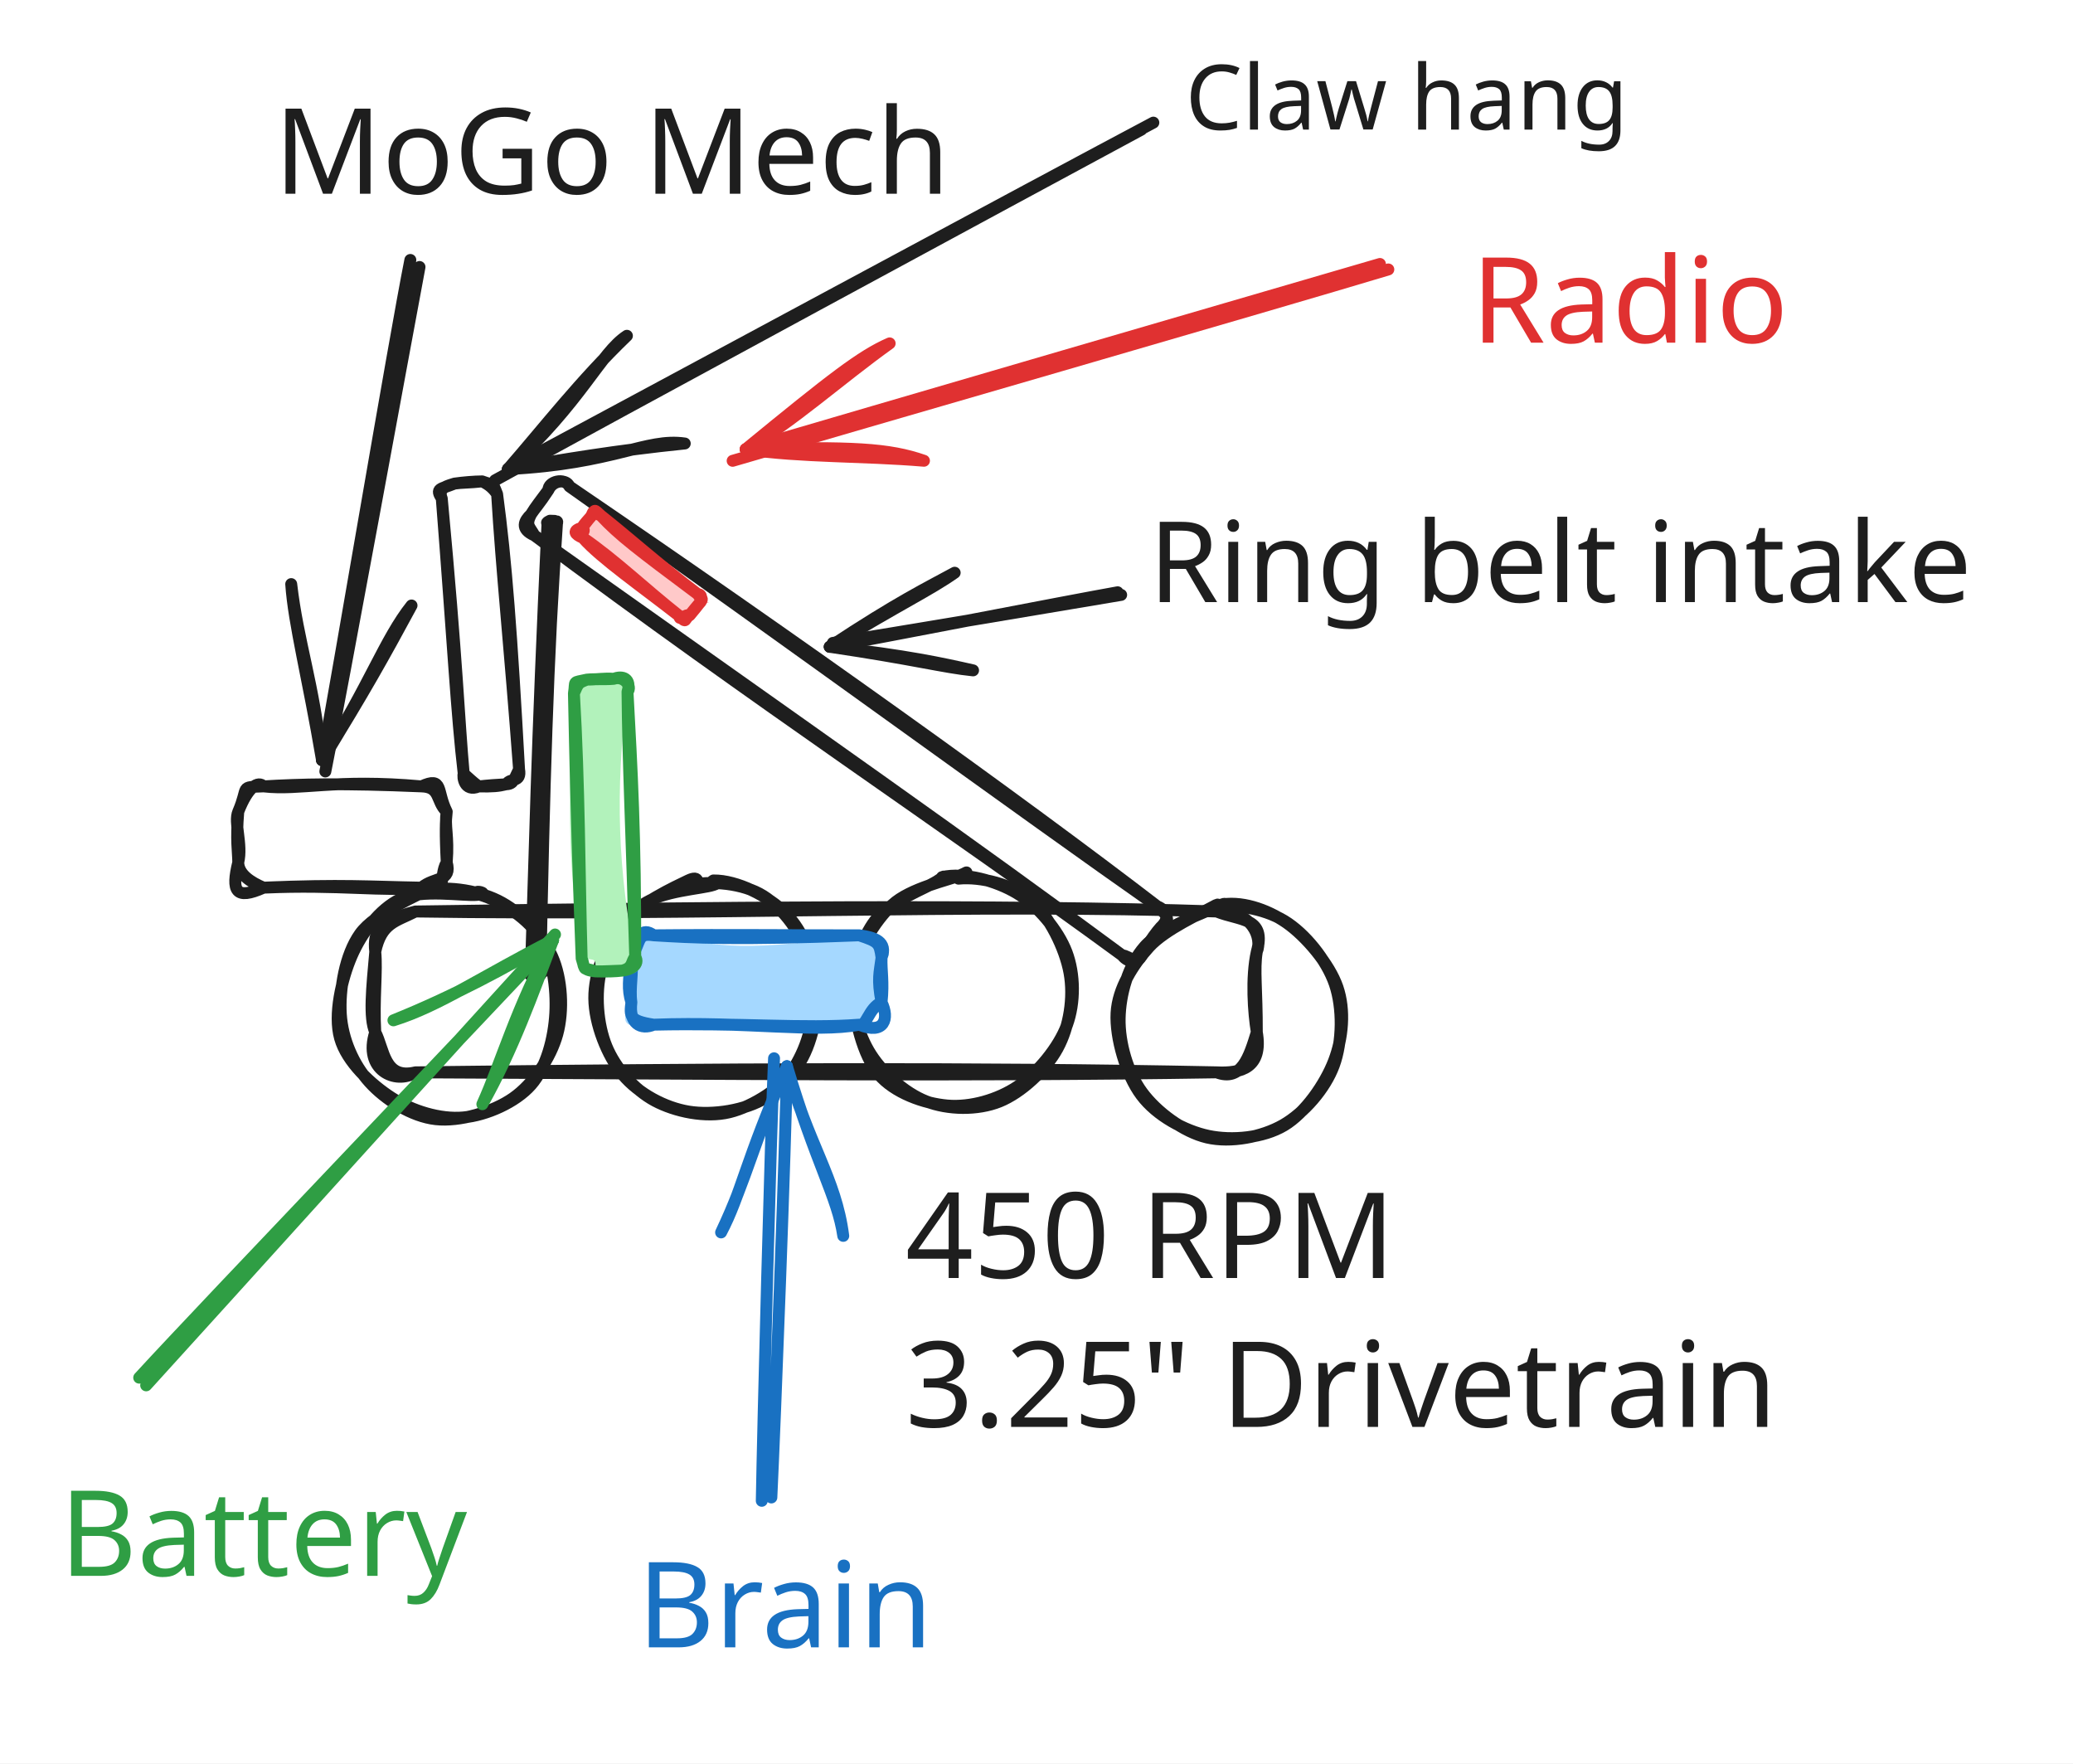
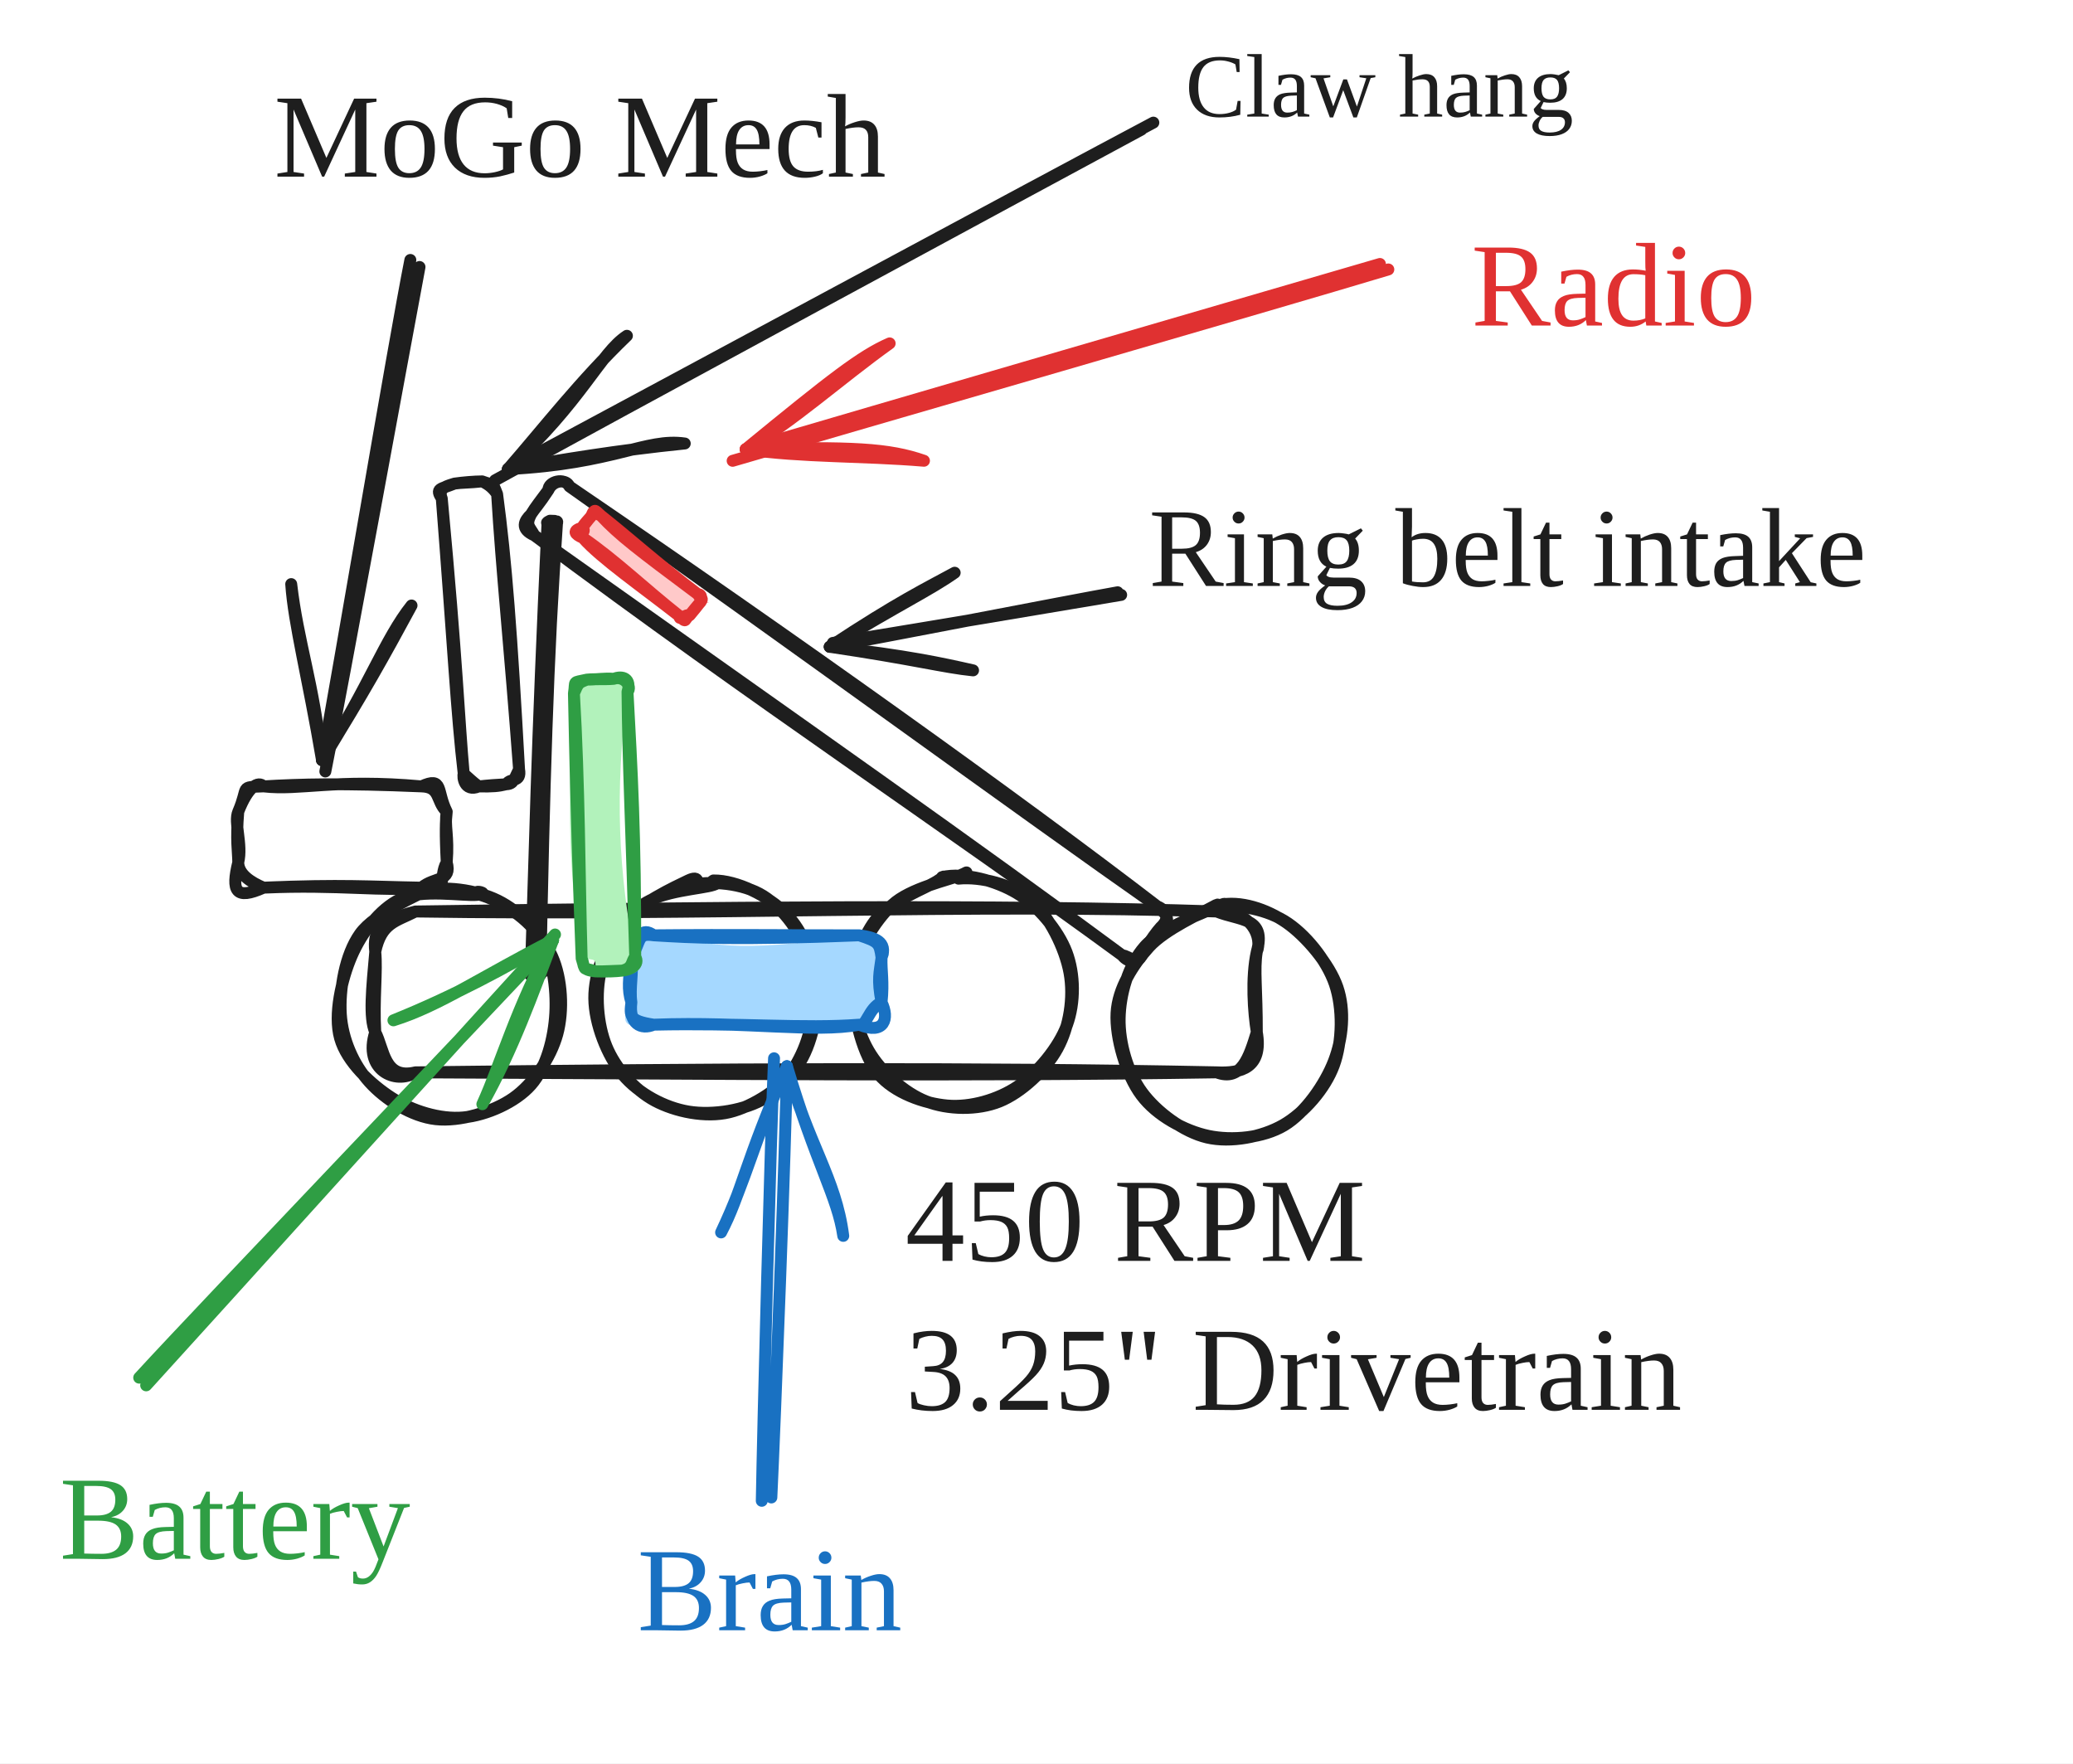
<svg xmlns="http://www.w3.org/2000/svg" version="1.1" viewBox="0 0 348.025 296" width="348.025" height="296">
  
  eyJ2ZXJzaW9uIjoiMSIsImVuY29kaW5nIjoiYnN0cmluZyIsImNvbXByZXNzZWQiOnRydWUsImVuY29kZWQiOiJ4nO1cXGlz4khcdTAwMTL93r+C8HxcdTAwMWQ0lXXXRGxs+LanjW+3j51cdIdcZlx1MDAwMsuAoIXw0Vx1MDAxM/3fN1x1MDAwYruRhCRcdTAwMWFssDWxiyNso4MqVb3MfC8ri78/VSor0VPfW/m9suI91t2O31xi3YeVX+3xey9cdTAwMWP4vVx1MDAwME/R0ftBb1x1MDAxONZHV95GUX/w+2+/dd2w7UX9jlv3nHt/MHQ7g2jY8HtOvdf9zY+87uDf9ve+2/X+1e91XHUwMDFiUejEjVS9hlx1MDAxZvXC57a8jtf1gmiAn/5cdTAwMWZ8X6n8Pfqd6F3o1SM3aHW80Vxyo1NxXHUwMDA3gcnJo/u9YNRZI1x1MDAxNEhqXHUwMDE0jC/wXHUwMDA3XHUwMDFi2Fxc5DXwbFx1MDAxM7vsxWfsoVx1MDAxNUrDc1jd++PmgVx1MDAwNUdeePikyGotbrXpdzon0VNn1KtBXHUwMDBmXHUwMDFmJj43iMJe2zv3XHUwMDFi0e2PYUtcdTAwMWMvuivsXHJbt4E3sE9cdTAwMWZ3s9d36370ZI9cdTAwMTEyPvo8XHUwMDA0v1fiI4/4TuvxW3tcdTAwMDNNvH9uer3XwaHGpn9cdTAwMDHP/sSN37j1dlx1MDAwYntcdTAwMTA0xtdEoVx1MDAxYlxm+m6IXHUwMDEzXHUwMDEyX/fw8lDA48++9fzWbWRcdTAwMWJUcXveaGBBc1x1MDAwMEWEic/YVvq7jdFcdTAwMWP/XHUwMDE1XHUwMDBmZ4jo2LW3XHUwMDA0w04nOSZB42VMfmAhRlx1MDAwM3s58j1+XGZ7/WZcdTAwMDJFcVx1MDAwYsN+w32ebUAoSMIp4Yyx8fmOXHUwMDFmtCeb7/Tq7Vx1MDAxOCCfXHUwMDEybWWA6XU6fn+QXHUwMDBmS0KLYKkpUZxcdTAwMTkxMypcdTAwMGb2XHUwMDA2IXfvml9cdTAwMWaPt/np5tOXL33Q5UYlyElYTra9OFgylUUlM5OoNEZcbiGJgWWAkr5cdJSglUiY0fJAmfBccpOuUmEvmEpcZtvPQPl5IO52zjeuTrh6XFxcdTAwMWY+XFw9XoT8otygpMAmQKk+XHUwMDE4lFxcXHUwMDE4wYhUS/GUb1x1MDAwNKVcdTAwMTFayndcdTAwMDClYUWgpERcdTAwMGKpQUg2MyrXv163buhWZ615f9RqiXP4slP9o9yoTHjGZ1DyXHUwMDBmXHUwMDA3JbImXHSqlJ5cdTAwMTKIMe9cdTAwMDBKXHUwMDAwU4xKyqTWJOGxf4bK7d79w9CDevPgsnp21Vx1MDAwZqNDvtEqNyqBilx0WLJcdTAwMGaGpcIuUEplXHUwMDE5faXmgtFFwXKq3DGFuFx1MDAwNC45mi2dXHUwMDAzl2cuyM1tNjzeY+ZyUO+Qm9r+VclxySCNSzOFWKL0q9OpuPzFXHUwMDE1XHLdbGYxyWlcdTAwMTaTICYxaZC6MbZcdTAwMWNPOYPQXHUwMDE531x1MDAxM989ntvO1qOuV8+25OnFN9RccruH7frT/vg5U4Bzw7D3sDI+8/3lv3zAU8k4imopzcJk1HP7eV6YXHUwMDE1iigwmqHtXHQ2OzeYPlwi5US74Cm0My2XgvZcdTAwMWOwKzZcdHZcdTAwMDDOqSBcXJfLXHUwMDAzj1x1MDAwMMlcYjdcdTAwMTTmXHUwMDAwZGJcdTAwMTjdMFrzg4ZcdTAwMWa00lx1MDAxZHtJTI1cdTAwMWVk5e4zXHUwMDFjX6n21lrtcDM4ODtcIldDXHUwMDEwXHRzWmn26kPbyypx0Fx1MDAxM1x1MDAxM1xmXGZcdTAwMDZ1vtbYNZO4rOX2RzOfeVovaPy8XHUwMDE301x1MDAxZHa6XHUwMDE3lGAvKFx1MDAxM8ApgO1Hplx1MDAxNzLTiY47iNZ73a5cdTAwMWbh6Fx1MDAxZfb8IJpcdTAwMWPF0XCtWoO99dzMXHUwMDE040Mkz01adt9+Ytpzxf9VYuyP3oz//+vX3Ktp8uqqYvH1n5J/i5xO5D1GeT5HXHUwMDE2u1x1MDAxY26UQCMgs7uc6agpp8thaT3CzHJcXI5AOzFcdTAwMDbjXGJHXHUwMDAxLDmJW4lTi5l4XHUwMDBiWlx1MDAxOFwi0OvHZ17tglInSlx1MDAxMlqtd1x1MDAxNaD0PFx1MDAxMid+5l5cdTAwMTCd+N+eNUrq6Jbb9TtPKUiM4I9cdTAwMWRcXFx1MDAwYl0/WElcdTAwMWRe7fitYPScXjNtXCKRX3c749NRr1x1MDAxZp+tYzP4SV6YXHUwMDFk9F7ot/zA7ZzmN4lP6O2MKZaTmPRcdTAwMWJ34Nmzo4l/PWVG0Fx1MDAxNGo5XHUwMDAwXHUwMDEwXHUwMDE4PkicXHUwMDE4+5lJXHUwMDAzPWhK2o9qXHUwMDA316vf1lpyyNdvy5dhcCTKVG5cdTAwMTBNRlNNaeyyRjZOmKM5k1RcdTAwMDFnWk3matE0XHJXQInBk5ouL1x1MDAxZlx1MDAwMVQ6XGao4lx1MDAwMlujXHUwMDE4xeNuxqRcdTAwMWL9XHUwMDA0XHUwMDExSmh7XHUwMDA1XHUwMDEzNDFsLz5BaKEtI42NpjzLXHKaMbawzO5UlCOKXHUwMDBiXHUwMDAzl2SGcvSzfGaUn174Z6ebu531SDbXto/1l+qRW7qFMHCQ4WiQSEul1Jom0pVcdTAwMTblSqMzYVx1MDAxOKJcdTAwMThcdTAwMTWKXHUwMDEzMpHQXHUwMDEwxpHCSCqpJkaT5aFcXElcdTAwMDfQXHUwMDE2XHUwMDE5xjiikT2bXHUwMDFjkDvCMKLQaG3uTSU07lx1MDAwZpBLQEJJSGJcdTAwMTTKXHUwMDAzcoPDtzAxOFx1MDAxNeSiMFdcZkRcdMFRXHUwMDA1yJkxfnHdatdOoyevsbNVlYPW8Fx1MDAxMGS7bFx1MDAxOE+TMzmBYbnEXHUwMDA1XGaRXHUwMDAz08xaL0ZcdTAwMTnCXGJamC5cdTAwMWYuXHUwMDE5sGRcdTAwMTJ7WUmKYnZcdTAwMDFCXHUwMDE5ipKdk5kx+diK9pt673rQqemuUlx1MDAwN0f1tfujcmPSXGJHaIK2h1jAXHUwMDE3VymIgiZcdTAwMGWRXHUwMDFjqECBLtjUdN1b2YR0pEbKw7iSSlx1MDAwMs9cdTAwMDGw5lx1MDAwZSHorphcdTAwMTKSoy/O+lkhJHpouVx1MDAxYz/7tiwzoyg95yFcdTAwMTOJkU7lOCYle8GZf1IyoFo4+faVmfb44z4l/86bK1CF6+mUKMY4nSc9uTHYqu7VXHUwMDFlXHUwMDBmXHUwMDFh3u1ZXHUwMDE3WqH3ebh6X27TV+lcXDyIJVx1MDAxYTcxXHUwMDBlZ8ZQnFuFgs3EfG1avlx1MDAwMOebcc5cdTAwMTdcdTAwMTCdpqdcdTAwMGJ+XCLoXHUwMDEzvV22oK/1tnuVmle/fV9Rn9PsXCKEfWHUnZKmk1x1MDAxOGm0YHL2qLvaut5fu++1q1VyXHUwMDE3Xu6dn9VWqSq36VFgXHUwMDBlUl6QKO7xf00mqlxiXHUwMDE4d5TCuCvQXHUwMDE5osyftm7wRsvkeqIjeXHXoZRcdM2RXHIpiko+QyNBXHUwMDExQI1cdTAwMWabSXmirrSC7P9RN+/qavHc29fkrC8o6lx1MDAwMitk3Fx1MDAwNimAMiiiZzZ9vnWvxF3NW1utqqpoXmx2XHUwMDBmXHUwMDFlXHUwMDFly276ytGaXHUwMDEwwpiQXHUwMDA2f6VcdTAwMTk3zlx1MDAwNEZKgaRcdTAwMWJPKlx1MDAwM3SZXHUwMDA1wcJcdTAwMDGMrjj9hFx1MDAwMjKrvKDMXHUwMDFjXGbChtk6N0pcdTAwMTBcYllcdClcdTAwMTT2N0lcdTAwMWU+JEjrxMC/LkiDdvBzkIRSzu1cdTAwMDJ5oqzvJ0H7XHUwMDE4XHUwMDFkQeXG60RcdTAwMTW0TrftvW/sLm59tlx1MDAxMC6nmvH03LwsrGdcdTAwMTGaXHQ6V0InONRtfdjc3a7V1UnLq19x0P3S2TLqXHUwMDE0IDbeXHUwMDExzlx1MDAxNYBKJy2BXHUwMDEym5pnXHUwMDFjpDXv5Oln41aOJCCFRJ9cbsCLXHS3R2z+Y/raXFyzWTd1k1NcdTAwMGXAXHUwMDFjvJmBVIxqZFx1MDAxMTlrc0gvXHUwMDEw4mjOVCi7y1wio6SNklZrsVx1MDAwNVj1wlx1MDAxM0NcdTAwMDb90cKqXGJcdTAwMGIpaqJcdTAwMTArQ1EpU9iHOSiqaO9Sd6e1vb/e07snXHUwMDA3m+fX6+clL16hXCK9roRcdTAwMWV2KWhcdTAwMDWSk1Fn2XVcIq0wXG7JJSHybSSTXHUwMDEzosg8xdb/SyRcdTAwMTOSXHUwMDA1NFx1MDAxNZzZRfHI4t1cdTAwMTDCcGHLXGZmNs/W6iDQ3nrUXGb61XCvfnvt7m2cldw8VVoygipeTHiLeVxu5ihmcEhcdTAwMTHqXHUwMDE4M7TK0Yc5mVx1MDAxYjDYpPzozI0mryoqe1Xm5tht+L13Zn7pJlx1MDAxN5GxKbI2QyZcdTAwMGaOoyFcdTAwMTXAXHUwMDE1gzl2xH05uNutevL0+P5ocNbYvzjf2fzjodzmljSvUV1cdTAwMTV704pzcTRcdTAwMTTGXHUwMDE2VmnFtVKGmpzaepGIw8/WJpVkKN5cdTAwMTNk84Os7VWJlldZXHUwMDFiXHUwMDE3pHJ8WPszYIjzP1cqXHUwMDFioX/vRe9fXHI1Sz9mskvOptrldFx1MDAxOVa8XHRLouSQqEpmp6o3KF6CXf/uXG62XHUwMDBmbqB+2T4jXHUwMDFix2UzTnBcdTAwMDRKLKVcdTAwMTlcdTAwMTcocXSCqj5cdTAwMTdITaRTXHUwMDEzMnXSWGnTeJxPN9ZcdTAwMWLapDc3ObnTXHUwMDFj5prZ+Fx1MDAwMkC1IZDc6F6ebVx1MDAwNs22u1XfWFx1MDAwNbHZeLytm+Zg/fI0zp+lXHUwMDEwOFct5DMtNkwl6MKyhFx1MDAxYStcdTAwMTZqjFxiiixkjiTE9Fx1MDAwMSlcdPrToSmBwlFkksVcdTAwMTnDt4Bd5nx7gMpcdTAwMTA/XHUwMDE0xpxQXsL1d0RcdTAwMDGdq55kfpFWVPc/3aVW0nX/xkhcdTAwMDX2uy8oXHUwMDEygDikV36U/Vx1MDAwYkdIZlx1MDAxM8d2j4LkXFxkRuWfJFx1MDAwZmNU2VdVifiGT8m/8/LVREZr0ikgW1x1MDAxNUpJMjtfXXuix6fkXFwrpvaO98Odr5dcdTAwMTdNXm6nwNKlZmzKtuS3OFx1MDAwNW1cdTAwMWNcdTAwMTSHhlEtbVx1MDAxNVliaXCKOJRCXHUwMDFiLbj+cHH4fsv6ay7aYvhUeedS/Uyry6/W54VC0e6nQlx1MDAxYYS+cGbD8y9cXPfh+Jb0XHUwMDBmV1vfmteDo9bRTul2uILDXHJQIKC5raZcdTAwMTVcdTAwMTN1zJo4IFx1MDAwNKWIOKZsuj1NTZl0UOtcdTAwMTmpuV00SKroRS/32X1cdTAwMDHJl85ZXHUwMDE3QHNGpWtcdTAwMTh2WNmvXFzJfjtcdTAwMTAxZvSkJSSzT8Oj4OHz1tfdZnf/q6itXHUwMDBlh92Ty0WRWVx1MDAxYnTJ8sksQGFljFx1MDAwNkRcdTAwMTFcdTAwMTF6dvOZPiAlMZ/s6jgh+JSC2krOxL7Hl1x1MDAxYTXpXHUwMDE4RY1dgqNcdTAwMDKIWuLqOFGORpKlOFx1MDAwM1uRRHJ2t1xi7YBB9W0tWHBcIrJ5UDQzu4kh8Vx1MDAxOGUgxM8hUFx1MDAwMknE4MVvuj379kRcdTAwMDJ+RYfBTcjbX77dul93j/JoL3GQ8UolNSFoY0lmMGa90vouPko0UoJa2mRp70xUfHpESVNxzZHZXHUwMDE4ylx1MDAxONOMXHUwMDAwz/RcdDJd+Ccx72oxwO0rXHUwMDAz7Vx1MDAwNVx1MDAxMfPiolvgQCRQPTsvn1x1MDAwZbBy+jea/kqAZJ37wncuUWdUSIlTrFx1MDAxNOMsR8CDdlxmlVxuXHUwMDE1XHUwMDExslx1MDAxM0l05ltcdTAwMDOEMiBcZlnE7rzX79hdVmCP3eBbl4nAVlJcdTAwMDGzXHUwMDFi0axTlZKnrpqiXGbWO+5D5Vx1MDAxNsHyvtIgp9nZtMFzzLHjOlx1MDAxYdNcdTAwMTW33z+JcETHPlx1MDAxN1x1MDAwMeI3XoYl7sLKve89rOUuhNiXnbGRJ7FG642i3fdP3/9cdTAwMGKjg95tIn0=
  <defs>
    <style class="style-fonts">
      @font-face {
-         font-family: "Virgil";
-         src: url("https://file%2B.vscode-resource.vscode-cdn.net/c%3A/Users/ajani/.vscode/extensions/pomdtr.excalidraw-editor-3.7.4/public//dist/excalidraw-assets/Virgil.woff2");
+         font-family: "Virgil 3 YOFF 3 YOFF 3 YOFF";
+         src: url("https://file%2B.vscode-resource.vscode-cdn.net/c%3A/Users/ajani/.vscode/extensions/pomdtr.excalidraw-editor-3.7.4/public//dist/excalidraw-assets/Virgil 3 YOFF 3 YOFF 3 YOFF.woff2");
      }
      @font-face {
        font-family: "Cascadia";
        src: url("https://file%2B.vscode-resource.vscode-cdn.net/c%3A/Users/ajani/.vscode/extensions/pomdtr.excalidraw-editor-3.7.4/public//dist/excalidraw-assets/Cascadia.woff2");
      }
      @font-face {
        font-family: "Assistant";
        src: url("https://file%2B.vscode-resource.vscode-cdn.net/c%3A/Users/ajani/.vscode/extensions/pomdtr.excalidraw-editor-3.7.4/public//dist/excalidraw-assets/Assistant-Regular.woff2");
      }
    </style>
  </defs>
  <rect x="0" y="0" width="348.025" height="296" fill="#ffffff" />
  <g stroke-linecap="round" transform="translate(63 153) rotate(0 74 13.5)">
    <path d="M6.75 0 C54.7 0.73, 100.35 -1.38, 141.25 0 M6.75 0 C56.18 -0.7, 105.49 -1.2, 141.25 0 M141.25 0 C145.24 1.61, 149.61 0.93, 148 6.75 M141.25 0 C147.29 -0.21, 148.97 4.53, 148 6.75 M148 6.75 C147.02 11.16, 147.47 17.09, 148 20.25 M148 6.75 C147.5 9.82, 148.02 13.04, 148 20.25 M148 20.25 C149.04 26.24, 145.37 27.21, 141.25 27 M148 20.25 C146.72 24.44, 145.41 28.59, 141.25 27 M141.25 27 C98.34 27.68, 58.21 27.22, 6.75 27 M141.25 27 C99.96 26.17, 58.41 26.4, 6.75 27 M6.75 27 C1.45 28.26, 1.5 23.08, 0 20.25 M6.75 27 C3.45 29.12, -2.07 26.64, 0 20.25 M0 20.25 C-1.08 17.83, -0.55 12.93, 0 6.75 M0 20.25 C-0.31 14.74, 0.33 10, 0 6.75 M0 6.75 C1.03 1.88, 3.46 1.68, 6.75 0 M0 6.75 C-0.44 3.05, 1 1.49, 6.75 0" stroke="#1e1e1e" stroke-width="2" fill="none" />
  </g>
  <g stroke-linecap="round" transform="translate(143 147) rotate(0 18.5 19.5)">
    <path d="M17.92 0.49 C21.68 0.13, 26.88 1.41, 29.99 4.04 C33.09 6.67, 35.79 12.12, 36.55 16.28 C37.31 20.43, 36.52 25.37, 34.56 28.97 C32.61 32.58, 28.48 36.41, 24.8 37.9 C21.13 39.38, 16.16 39.3, 12.5 37.87 C8.84 36.45, 4.88 32.9, 2.84 29.37 C0.79 25.84, -0.42 20.78, 0.23 16.7 C0.89 12.62, 3.79 7.68, 6.79 4.88 C9.79 2.08, 16.25 0.73, 18.24 -0.09 C20.22 -0.92, 18.72 -0.49, 18.71 -0.09 M15.15 0.23 C18.89 -0.64, 24.27 0.85, 27.75 2.95 C31.24 5.04, 34.66 9.14, 36.06 12.82 C37.45 16.5, 37.5 21.28, 36.13 25.04 C34.76 28.79, 31.2 33.09, 27.86 35.35 C24.51 37.6, 19.94 38.91, 16.04 38.57 C12.15 38.23, 7.12 36.46, 4.48 33.3 C1.85 30.13, 0.32 23.89, 0.23 19.58 C0.14 15.28, 1.59 10.59, 3.93 7.48 C6.27 4.37, 12.41 2.11, 14.29 0.92 C16.17 -0.27, 15.12 0.21, 15.22 0.36" stroke="#1e1e1e" stroke-width="2" fill="none" />
  </g>
  <g stroke-linecap="round" transform="translate(188 152) rotate(0 18.5 19.5)">
    <path d="M15.15 0.46 C18.72 -0.46, 24.12 0.44, 27.61 2.56 C31.1 4.68, 34.7 9.13, 36.09 13.17 C37.47 17.21, 37.39 22.87, 35.94 26.82 C34.49 30.76, 30.94 34.83, 27.39 36.85 C23.85 38.87, 18.59 39.86, 14.65 38.94 C10.71 38.02, 6.2 34.68, 3.75 31.35 C1.3 28.02, -0.1 23.04, -0.03 18.96 C0.05 14.88, 1.39 10.01, 4.18 6.86 C6.96 3.71, 14.61 1.03, 16.69 0.04 C18.78 -0.96, 16.77 0.56, 16.68 0.89 M16.67 -0.08 C20.18 -0.89, 24.65 0.58, 27.96 2.87 C31.27 5.17, 35.21 9.83, 36.54 13.71 C37.87 17.58, 37.43 22.26, 35.94 26.12 C34.45 29.99, 31.1 34.83, 27.58 36.92 C24.07 39.01, 18.85 39.5, 14.86 38.66 C10.86 37.81, 6.16 35.27, 3.6 31.83 C1.03 28.4, -0.77 22.2, -0.55 18.05 C-0.33 13.91, 2.23 9.93, 4.92 6.96 C7.62 3.98, 13.8 1.22, 15.62 0.21 C17.44 -0.8, 15.63 0.5, 15.85 0.9" stroke="#1e1e1e" stroke-width="2" fill="none" />
  </g>
  <g stroke-linecap="round" transform="translate(57 149) rotate(0 18.5 19.5)">
    <path d="M13.8 0.66 C17.36 -0.44, 22.96 0.35, 26.61 2.16 C30.26 3.97, 34.05 7.8, 35.7 11.54 C37.36 15.28, 37.65 20.64, 36.56 24.61 C35.46 28.57, 32.54 32.95, 29.14 35.32 C25.74 37.7, 20.17 39.31, 16.15 38.86 C12.13 38.42, 7.67 35.59, 5.02 32.65 C2.36 29.72, 0.48 25.4, 0.22 21.25 C-0.04 17.1, 0.91 11.28, 3.44 7.74 C5.97 4.2, 13.31 1.26, 15.39 0.02 C17.47 -1.22, 15.83 -0.07, 15.9 0.31 M22.6 0.95 C26.39 1.73, 31.21 4.78, 33.49 8.12 C35.76 11.47, 36.45 16.87, 36.23 21.03 C36.01 25.2, 34.74 30.18, 32.16 33.11 C29.59 36.03, 24.69 38.21, 20.79 38.57 C16.89 38.93, 12.2 37.48, 8.75 35.26 C5.3 33.04, 1.2 29.24, 0.09 25.27 C-1.03 21.31, 0.36 15.35, 2.04 11.46 C3.73 7.57, 6.69 3.62, 10.19 1.92 C13.69 0.21, 20.9 1.42, 23.05 1.22 C25.2 1.02, 23.24 0.55, 23.11 0.72" stroke="#1e1e1e" stroke-width="2" fill="none" />
  </g>
  <g stroke-linecap="round" transform="translate(100 148) rotate(0 18.5 19.5)">
    <path d="M14.66 0.85 C18.4 -0.28, 23.99 0.12, 27.48 1.99 C30.97 3.86, 34.22 8.1, 35.59 12.08 C36.95 16.07, 36.86 21.88, 35.68 25.91 C34.51 29.94, 31.88 34.15, 28.54 36.26 C25.2 38.38, 19.65 39.24, 15.65 38.59 C11.65 37.95, 7.21 35.58, 4.56 32.41 C1.91 29.24, -0.2 23.8, -0.23 19.58 C-0.27 15.35, 1.71 10.38, 4.34 7.08 C6.97 3.78, 13.4 0.81, 15.53 -0.21 C17.66 -1.23, 17.02 0.48, 17.11 0.95 M19.78 -0.21 C23.69 -0.27, 29.05 2.41, 31.94 5.35 C34.83 8.3, 36.79 13.18, 37.12 17.44 C37.46 21.7, 36.37 27.39, 33.92 30.93 C31.48 34.48, 26.46 37.73, 22.46 38.7 C18.46 39.67, 13.37 38.61, 9.93 36.77 C6.49 34.92, 3.32 31.29, 1.82 27.63 C0.32 23.96, -0.09 18.75, 0.92 14.8 C1.94 10.84, 4.76 6.26, 7.9 3.88 C11.04 1.51, 17.83 1.21, 19.79 0.54 C21.75 -0.13, 19.62 -0.33, 19.65 -0.12" stroke="#1e1e1e" stroke-width="2" fill="none" />
  </g>
  <g stroke-linecap="round" transform="translate(106 157) rotate(0 21 7.5)">
    <path d="M3.75 0 C14.49 1.25, 15.54 3.27, 38.25 0 C41.92 2.87, 45.12 3.21, 42 3.75 C41.22 4.34, 41.23 6.1, 42 11.25 C43.81 11.3, 40.81 12.37, 38.25 15 C29.26 18.39, 20.52 12.08, 3.75 15 C3.16 14.59, -3.56 17.12, 0 11.25 C-0.79 9.47, -0.9 6.31, 0 3.75 C0.37 2.31, -0.57 -2.35, 3.75 0" stroke="none" stroke-width="0" fill="#a5d8ff" />
    <path d="M3.75 0 C10.28 0.4, 17.57 0.83, 38.25 0 M3.75 0 C16.97 -0.13, 28.66 0.02, 38.25 0 M38.25 0 C40.86 0.33, 43.03 1.07, 42 3.75 M38.25 0 C41.51 1.07, 41.67 1.31, 42 3.75 M42 3.75 C41.67 6.4, 41.25 7.24, 42 11.25 M42 3.75 C41.92 5.98, 42.37 7.76, 42 11.25 M42 11.25 C43.33 13.95, 42.5 16.76, 38.25 15 M42 11.25 C39.8 12.19, 39.47 15.44, 38.25 15 M38.25 15 C30.69 16.41, 19.42 14.41, 3.75 15 M38.25 15 C29.16 15.71, 18 14.67, 3.75 15 M3.75 15 C-0.43 14.37, -0.26 13.51, 0 11.25 M3.75 15 C1.63 15.91, -0.45 14.88, 0 11.25 M0 11.25 C-0.69 8.99, -0.43 7.44, 0 3.75 M0 11.25 C-0.34 8.79, 0.33 6.33, 0 3.75 M0 3.75 C0.95 0.17, 1.73 -1.48, 3.75 0 M0 3.75 C1.71 0.87, 0.92 -0.42, 3.75 0" stroke="#1971c2" stroke-width="2" fill="none" />
  </g>
  <g stroke-linecap="round">
    <g transform="translate(129 251) rotate(0 1 -36.5)">
      <path d="M-1.11 0.92 C-0.91 -11.41, 0.39 -60.86, 0.95 -73.36 M0.5 0.36 C1.09 -11.86, 2.93 -59.73, 3.11 -72.02" stroke="#1971c2" stroke-width="2" fill="none" />
    </g>
    <g transform="translate(129 251) rotate(0 1 -36.5)">
      <path d="M12.57 -43.55 C11.33 -53.3, 6.56 -59.09, 3.11 -72.02 M12.57 -43.55 C11.63 -50.06, 7.98 -55.64, 3.11 -72.02" stroke="#1971c2" stroke-width="2" fill="none" />
    </g>
    <g transform="translate(129 251) rotate(0 1 -36.5)">
      <path d="M-7.94 -44.13 C-3.48 -53.53, -2.56 -59.16, 3.11 -72.02 M-7.94 -44.13 C-4.58 -50.5, -3.93 -55.96, 3.11 -72.02" stroke="#1971c2" stroke-width="2" fill="none" />
    </g>
  </g>
  <mask />
  <g transform="translate(107 261) rotate(0 25.09998 12.5)">
-     <text x="0" y="0" font-family="Virgil, Segoe UI Emoji" font-size="20px" fill="#1971c2" text-anchor="start" style="white-space: pre;" direction="ltr" dominant-baseline="text-before-edge">Brain</text>
+     <text x="0" y="0" font-family="Virgil 3 YOFF 3 YOFF 3 YOFF, Segoe UI Emoji" font-size="20px" fill="#1971c2" text-anchor="start" style="white-space: pre;" direction="ltr" dominant-baseline="text-before-edge">Brain</text>
  </g>
  <g stroke-linecap="round" transform="translate(78.84363 115.9471) rotate(35.53768 63.15637 5.052879)">
    <path d="M2.53 0 C49.45 -0.26, 95.78 0.26, 123.79 0 M2.53 0 C48.64 -1.05, 94.82 -1.01, 123.79 0 M123.79 0 C125.52 -0.42, 126.77 0.42, 126.31 2.53 M123.79 0 C126.08 0.06, 127.31 0.89, 126.31 2.53 M126.31 2.53 C126.19 3.62, 126.18 4.87, 126.31 7.58 M126.31 2.53 C126.4 3.81, 126.4 4.92, 126.31 7.58 M126.31 7.58 C126.86 9.42, 125.59 10.65, 123.79 10.11 M126.31 7.58 C127.23 10.22, 124.73 9.47, 123.79 10.11 M123.79 10.11 C86.61 9.67, 49.68 11.1, 2.53 10.11 M123.79 10.11 C92.89 9.57, 61.04 9.9, 2.53 10.11 M2.53 10.11 C1.01 9.37, 0.31 9.64, 0 7.58 M2.53 10.11 C-0.11 10.64, -0.29 9.1, 0 7.58 M0 7.58 C-0.12 6.13, -0.03 4.75, 0 2.53 M0 7.58 C-0.06 6.6, 0.12 5.33, 0 2.53 M0 2.53 C-0.35 0.75, 1.35 -0.75, 2.53 0 M0 2.53 C-0.86 1.42, 0.95 -0.8, 2.53 0" stroke="#1e1e1e" stroke-width="2" fill="none" />
  </g>
  <g stroke-linecap="round" transform="translate(53.25397 124.6596) rotate(92.1211 38.06247 0.7965381)">
    <path d="M0.4 0 C22.49 0.67, 45.39 0.77, 75.73 0 M0.4 0 C22.69 0.74, 44.91 0.54, 75.73 0 M75.73 0 C75.43 -0.94, 76.03 -0.24, 76.12 0.4 M75.73 0 C76.96 -0.19, 75.18 0.06, 76.12 0.4 M76.12 0.4 C76.15 0.63, 76.12 0.8, 76.12 1.19 M76.12 0.4 C76.1 0.55, 76.11 0.75, 76.12 1.19 M76.12 1.19 C77.11 0.79, 76.15 2.42, 75.73 1.59 M76.12 1.19 C75.85 0.76, 75.16 1.57, 75.73 1.59 M75.73 1.59 C56.43 1.67, 39.04 1.98, 0.4 1.59 M75.73 1.59 C59.39 1.6, 42.35 1.49, 0.4 1.59 M0.4 1.59 C0.16 0.77, 0.67 2.43, 0 1.19 M0.4 1.59 C0.76 1.78, 0.26 1.35, 0 1.19 M0 1.19 C0 1.03, -0.01 0.9, 0 0.4 M0 1.19 C0 0.97, 0.02 0.77, 0 0.4 M0 0.4 C0.64 0.37, 0.58 0, 0.4 0 M0 0.4 C0.77 1.16, -0.5 -0.31, 0.4 0" stroke="#1e1e1e" stroke-width="2" fill="none" />
  </g>
  <g stroke-linecap="round" transform="translate(40 132) rotate(0 17.5 8.5)">
    <path d="M4.25 0 C10.5 0.71, 16.15 -1.31, 30.75 0 M4.25 0 C10.34 -0.36, 17.49 -0.57, 30.75 0 M30.75 0 C34.05 0.09, 33.12 2.48, 35 4.25 M30.75 0 C34.49 -1.7, 33.22 0.71, 35 4.25 M35 4.25 C34.59 6.74, 35.36 8.21, 35 12.75 M35 4.25 C34.83 5.65, 34.74 7.92, 35 12.75 M35 12.75 C33.53 15.15, 35.42 18.91, 30.75 17 M35 12.75 C35.89 16.07, 32.99 15.11, 30.75 17 M30.75 17 C21.98 16.85, 17.58 16.44, 4.25 17 M30.75 17 C24.65 17.7, 16.8 16.43, 4.25 17 M4.25 17 C2.06 16.08, 0.01 14.73, 0 12.75 M4.25 17 C-0.47 19.11, -1.19 17.59, 0 12.75 M0 12.75 C0.73 9.69, -0.78 6.04, 0 4.25 M0 12.75 C-0.02 10.81, -0.4 9.24, 0 4.25 M0 4.25 C1.89 -0.15, 0.07 0.17, 4.25 0 M0 4.25 C1.65 0, 3.38 -0.96, 4.25 0" stroke="#1e1e1e" stroke-width="2" fill="none" />
  </g>
  <g stroke-linecap="round">
    <g transform="translate(70.58054 45.06413) rotate(0 -8.344742 42.00499)">
      <path d="M-0.15 -0.25 C-2.79 13.77, -13.15 70.5, -15.96 84.43 M-1.69 -1.43 C-4.4 12.19, -13.82 68.24, -16.52 82.53" stroke="#1e1e1e" stroke-width="2" fill="none" />
    </g>
    <g transform="translate(70.58054 45.06413) rotate(0 -8.344742 42.00499)">
      <path d="M-21.69 52.98 C-20.56 62.72, -17.94 69.52, -16.52 82.53 M-21.69 52.98 C-21.24 59.64, -18.91 68.43, -16.52 82.53" stroke="#1e1e1e" stroke-width="2" fill="none" />
    </g>
    <g transform="translate(70.58054 45.06413) rotate(0 -8.344742 42.00499)">
      <path d="M-1.49 56.57 C-6.18 65.24, -9.38 71.01, -16.52 82.53 M-1.49 56.57 C-5.98 62.21, -8.59 70.12, -16.52 82.53" stroke="#1e1e1e" stroke-width="2" fill="none" />
    </g>
  </g>
  <mask />
  <g transform="translate(46 17) rotate(0 54.71996 12.5)">
-     <text x="0" y="0" font-family="Virgil, Segoe UI Emoji" font-size="20px" fill="#1e1e1e" text-anchor="start" style="white-space: pre;" direction="ltr" dominant-baseline="text-before-edge">MoGo Mech</text>
+     <text x="0" y="0" font-family="Virgil 3 YOFF 3 YOFF 3 YOFF, Segoe UI Emoji" font-size="20px" fill="#1e1e1e" text-anchor="start" style="white-space: pre;" direction="ltr" dominant-baseline="text-before-edge">MoGo Mech</text>
  </g>
  <g stroke-linecap="round">
    <g transform="translate(188.0752 99.77642) rotate(0 -24.03758 4.111792)">
      <path d="M0.15 0.08 C-7.82 1.42, -40.15 6.86, -48.25 8.14 M-0.44 -0.36 C-8.46 1.06, -40.95 7.39, -48.77 8.79" stroke="#1e1e1e" stroke-width="2" fill="none" />
    </g>
    <g transform="translate(188.0752 99.77642) rotate(0 -24.03758 4.111792)">
      <path d="M-27.8 -3.64 C-32.3 -1.18, -37.24 1.17, -48.77 8.79 M-27.8 -3.64 C-32.01 -0.68, -36.52 1.36, -48.77 8.79" stroke="#1e1e1e" stroke-width="2" fill="none" />
    </g>
    <g transform="translate(188.0752 99.77642) rotate(0 -24.03758 4.111792)">
      <path d="M-24.71 12.75 C-29.91 11.58, -35.53 10.31, -48.77 8.79 M-24.71 12.75 C-29.53 12.27, -34.68 10.87, -48.77 8.79" stroke="#1e1e1e" stroke-width="2" fill="none" />
    </g>
  </g>
  <mask />
  <g transform="translate(192.88 86.43506) rotate(0 72.57244 11.78247)">
-     <text x="0" y="0" font-family="Virgil, Segoe UI Emoji" font-size="18.852px" fill="#1e1e1e" text-anchor="start" style="white-space: pre;" direction="ltr" dominant-baseline="text-before-edge">Ring belt intake</text>
+     <text x="0" y="0" font-family="Virgil 3 YOFF 3 YOFF 3 YOFF, Segoe UI Emoji" font-size="18.852px" fill="#1e1e1e" text-anchor="start" style="white-space: pre;" direction="ltr" dominant-baseline="text-before-edge">Ring belt intake</text>
  </g>
  <g stroke-linecap="round" transform="translate(95.84334 92.60166) rotate(39.0194 11.65666 2.398344)">
    <path d="M1.2 0 C7.62 1.2, 10.53 -1.93, 22.11 0 C24.7 1.66, 25.2 -1.9, 23.31 1.2 C23.37 1.75, 23.51 2.33, 23.31 3.6 C25.9 6.21, 21.43 2.3, 22.11 4.8 C14.51 6.46, 10.04 5.99, 1.2 4.8 C2.15 4.29, 0.13 2.53, 0 3.6 C0.21 3.14, -0.19 2.35, 0 1.2 C2.16 1.26, -0.35 1.58, 1.2 0" stroke="none" stroke-width="0" fill="#ffc9c9" />
    <path d="M1.2 0 C5.57 0.63, 9.59 0.5, 22.11 0 M1.2 0 C7.34 -0.08, 13.52 0.3, 22.11 0 M22.11 0 C22.72 -0.46, 23.3 0.25, 23.31 1.2 M22.11 0 C22.81 0.35, 23.44 -0.4, 23.31 1.2 M23.31 1.2 C23.33 1.82, 23.32 2.26, 23.31 3.6 M23.31 1.2 C23.31 1.77, 23.27 2.41, 23.31 3.6 M23.31 3.6 C22.75 3.65, 22.49 5.61, 22.11 4.8 M23.31 3.6 C22.91 4.73, 23.92 5, 22.11 4.8 M22.11 4.8 C14.08 4.93, 5.61 5.57, 1.2 4.8 M22.11 4.8 C14.54 4.9, 7.79 4.28, 1.2 4.8 M1.2 4.8 C-0.28 5.22, -0.96 4.99, 0 3.6 M1.2 4.8 C0.16 4.6, 1.09 3.45, 0 3.6 M0 3.6 C-0.11 2.76, -0.01 1.75, 0 1.2 M0 3.6 C0.02 2.7, -0.05 1.86, 0 1.2 M0 1.2 C-0.15 -0.28, -0.52 -0.08, 1.2 0 M0 1.2 C-0.2 -0.09, -0.62 0.49, 1.2 0" stroke="#e03131" stroke-width="2" fill="none" />
  </g>
  <g stroke-linecap="round">
    <g transform="translate(233 45) rotate(0 -54.5 16)">
      <path d="M0.08 0.23 C-18.07 5.71, -91.66 26.96, -110 32.35 M-1.33 -0.69 C-19.03 4.46, -90.11 25.2, -107.81 30.41" stroke="#e03131" stroke-width="2" fill="none" />
    </g>
    <g transform="translate(233 45) rotate(0 -54.5 16)">
      <path d="M-83.64 12.64 C-88.43 14.73, -93.33 18.55, -107.81 30.41 M-83.64 12.64 C-92.04 18.65, -99.93 25.84, -107.81 30.41" stroke="#e03131" stroke-width="2" fill="none" />
    </g>
    <g transform="translate(233 45) rotate(0 -54.5 16)">
      <path d="M-77.88 32.34 C-83.79 30.28, -89.9 29.95, -107.81 30.41 M-77.88 32.34 C-88.33 31.47, -98.23 31.79, -107.81 30.41" stroke="#e03131" stroke-width="2" fill="none" />
    </g>
  </g>
  <mask />
  <g transform="translate(247 42) rotate(0 26.86998 12.5)">
-     <text x="0" y="0" font-family="Virgil, Segoe UI Emoji" font-size="20px" fill="#e03131" text-anchor="start" style="white-space: pre;" direction="ltr" dominant-baseline="text-before-edge">Radio</text>
+     <text x="0" y="0" font-family="Virgil 3 YOFF 3 YOFF 3 YOFF, Segoe UI Emoji" font-size="20px" fill="#e03131" text-anchor="start" style="white-space: pre;" direction="ltr" dominant-baseline="text-before-edge">Radio</text>
  </g>
  <g transform="translate(152 199) rotate(0 79.59994 25)">
-     <text x="0" y="0" font-family="Virgil, Segoe UI Emoji" font-size="20px" fill="#1e1e1e" text-anchor="start" style="white-space: pre;" direction="ltr" dominant-baseline="text-before-edge">450 RPM</text>
-     <text x="0" y="25" font-family="Virgil, Segoe UI Emoji" font-size="20px" fill="#1e1e1e" text-anchor="start" style="white-space: pre;" direction="ltr" dominant-baseline="text-before-edge">3.25" Drivetrain</text>
+     <text x="0" y="0" font-family="Virgil 3 YOFF 3 YOFF 3 YOFF, Segoe UI Emoji" font-size="20px" fill="#1e1e1e" text-anchor="start" style="white-space: pre;" direction="ltr" dominant-baseline="text-before-edge">450 RPM</text>
+     <text x="0" y="25" font-family="Virgil 3 YOFF 3 YOFF 3 YOFF, Segoe UI Emoji" font-size="20px" fill="#1e1e1e" text-anchor="start" style="white-space: pre;" direction="ltr" dominant-baseline="text-before-edge">3.25" Drivetrain</text>
  </g>
  <g stroke-linecap="round" transform="translate(77 134) rotate(88.33166 24.5 4.5)">
    <path d="M2.25 0 C18.96 2.7, 32.94 2.4, 46.75 0 C50.33 -1.88, 49.68 2.15, 49 2.25 C49.4 4.24, 48.88 5.58, 49 6.75 C46.74 6.64, 47.1 6.53, 46.75 9 C35.56 10.16, 26.67 11.24, 2.25 9 C-1.55 7.78, 2.15 9.2, 0 6.75 C-0.3 5.78, 0.34 4.8, 0 2.25 C1.07 -0.03, -1.51 -2.01, 2.25 0" stroke="none" stroke-width="0" fill="#b2f2bb" />
    <path d="M2.25 0 C15.41 -0.33, 26.13 -0.65, 46.75 0 M2.25 0 C13.84 0.24, 25.31 0, 46.75 0 M46.75 0 C48.07 -0.77, 48.92 0.86, 49 2.25 M46.75 0 C47.48 0.74, 48.6 0.33, 49 2.25 M49 2.25 C49.11 3.44, 49.11 4.76, 49 6.75 M49 2.25 C48.99 3.76, 49.07 5.27, 49 6.75 M49 6.75 C48.67 9.21, 47.95 8.5, 46.75 9 M49 6.75 C48.09 8.98, 49.29 8.29, 46.75 9 M46.75 9 C32.74 8.99, 17.67 8.54, 2.25 9 M46.75 9 C35.53 9.08, 25.2 9.21, 2.25 9 M2.25 9 C0.49 8.19, 0.52 8.18, 0 6.75 M2.25 9 C-0.01 8.57, 0.52 9.35, 0 6.75 M0 6.75 C0.06 5.42, -0.19 3.73, 0 2.25 M0 6.75 C-0.09 5.24, 0.09 3.63, 0 2.25 M0 2.25 C-0.55 0.72, 0.03 -0.74, 2.25 0 M0 2.25 C-0.53 0.46, 1.42 -0.83, 2.25 0" stroke="#2f9e44" stroke-width="2" fill="none" />
  </g>
  <g stroke-linecap="round">
    <g transform="translate(24 233) rotate(0 34 -37.5)">
      <path d="M0.54 -0.46 C12.04 -13.07, 57.83 -63.82, 69.18 -76.14 M-0.63 -1.75 C10.8 -14.21, 57.37 -62.76, 68.85 -75.2" stroke="#2f9e44" stroke-width="2" fill="none" />
    </g>
    <g transform="translate(24 233) rotate(0 34 -37.5)">
      <path d="M56.98 -47.65 C60.08 -54.44, 62.7 -63.99, 68.85 -75.2 M56.98 -47.65 C62.08 -56.7, 65.48 -66.3, 68.85 -75.2" stroke="#2f9e44" stroke-width="2" fill="none" />
    </g>
    <g transform="translate(24 233) rotate(0 34 -37.5)">
      <path d="M42.05 -61.73 C49.8 -64.14, 57.14 -69.24, 68.85 -75.2 M42.05 -61.73 C52.23 -65.83, 60.84 -70.51, 68.85 -75.2" stroke="#2f9e44" stroke-width="2" fill="none" />
    </g>
  </g>
  <mask />
  <g transform="translate(10 249) rotate(0 44.69997 12.5)">
-     <text x="0" y="0" font-family="Virgil, Segoe UI Emoji" font-size="20px" fill="#2f9e44" text-anchor="start" style="white-space: pre;" direction="ltr" dominant-baseline="text-before-edge">Battery </text>
+     <text x="0" y="0" font-family="Virgil 3 YOFF 3 YOFF 3 YOFF, Segoe UI Emoji" font-size="20px" fill="#2f9e44" text-anchor="start" style="white-space: pre;" direction="ltr" dominant-baseline="text-before-edge">Battery </text>
  </g>
  <g stroke-linecap="round" transform="translate(55.15523 101.749) rotate(85.44005 25.5 4.658897)">
    <path d="M2.33 0 C15.13 0.25, 27.87 -0.11, 48.67 0 M2.33 0 C13.64 -0.61, 25.63 -0.56, 48.67 0 M48.67 0 C50.28 0.98, 51.06 1.09, 51 2.33 M48.67 0 C51.05 -0.23, 49.88 1.54, 51 2.33 M51 2.33 C51.23 3.7, 51.22 4.67, 51 6.99 M51 2.33 C50.96 3.88, 50.94 5.53, 51 6.99 M51 6.99 C50.03 8.1, 49.44 8.55, 48.67 9.32 M51 6.99 C51.81 9.48, 49.13 9.57, 48.67 9.32 M48.67 9.32 C39.3 9.42, 30.66 8.93, 2.33 9.32 M48.67 9.32 C38.43 9.7, 27.12 9.36, 2.33 9.32 M2.33 9.32 C0.35 9.91, 0.27 7.96, 0 6.99 M2.33 9.32 C0.51 10.27, 0.79 9.53, 0 6.99 M0 6.99 C-0.09 5.49, -0.1 3.71, 0 2.33 M0 6.99 C-0.09 5.86, 0.07 4.46, 0 2.33 M0 2.33 C0.95 0.32, 0.2 0.65, 2.33 0 M0 2.33 C0.64 1.2, 1.41 0.5, 2.33 0" stroke="#1e1e1e" stroke-width="2" fill="none" />
  </g>
  <g stroke-linecap="round">
    <g transform="translate(192.0006 21.97291) rotate(0 -53.91859 29.09597)">
      <path d="M-0.37 -0.22 C-18.34 9.45, -91.14 48.81, -108.89 58.65 M1.63 -1.39 C-15.88 7.87, -88.61 47.07, -106.73 56.77" stroke="#1e1e1e" stroke-width="2" fill="none" />
    </g>
    <g transform="translate(192.0006 21.97291) rotate(0 -53.91859 29.09597)">
      <path d="M-86.75 34.39 C-91.2 37.27, -94.26 45.38, -106.73 56.77 M-86.75 34.39 C-94.57 41.91, -100.68 49.83, -106.73 56.77" stroke="#1e1e1e" stroke-width="2" fill="none" />
    </g>
    <g transform="translate(192.0006 21.97291) rotate(0 -53.91859 29.09597)">
      <path d="M-77.04 52.47 C-83.61 51.53, -88.71 55.84, -106.73 56.77 M-77.04 52.47 C-88.38 53.62, -97.89 55.22, -106.73 56.77" stroke="#1e1e1e" stroke-width="2" fill="none" />
    </g>
  </g>
  <mask />
  <g transform="translate(199 10) rotate(0 36.4268 9.463374)">
-     <text x="0" y="0" font-family="Virgil, Segoe UI Emoji" font-size="15.141px" fill="#1e1e1e" text-anchor="start" style="white-space: pre;" direction="ltr" dominant-baseline="text-before-edge">Claw hang</text>
+     <text x="0" y="0" font-family="Virgil 3 YOFF 3 YOFF 3 YOFF, Segoe UI Emoji" font-size="15.141px" fill="#1e1e1e" text-anchor="start" style="white-space: pre;" direction="ltr" dominant-baseline="text-before-edge">Claw hang</text>
  </g>
</svg>
